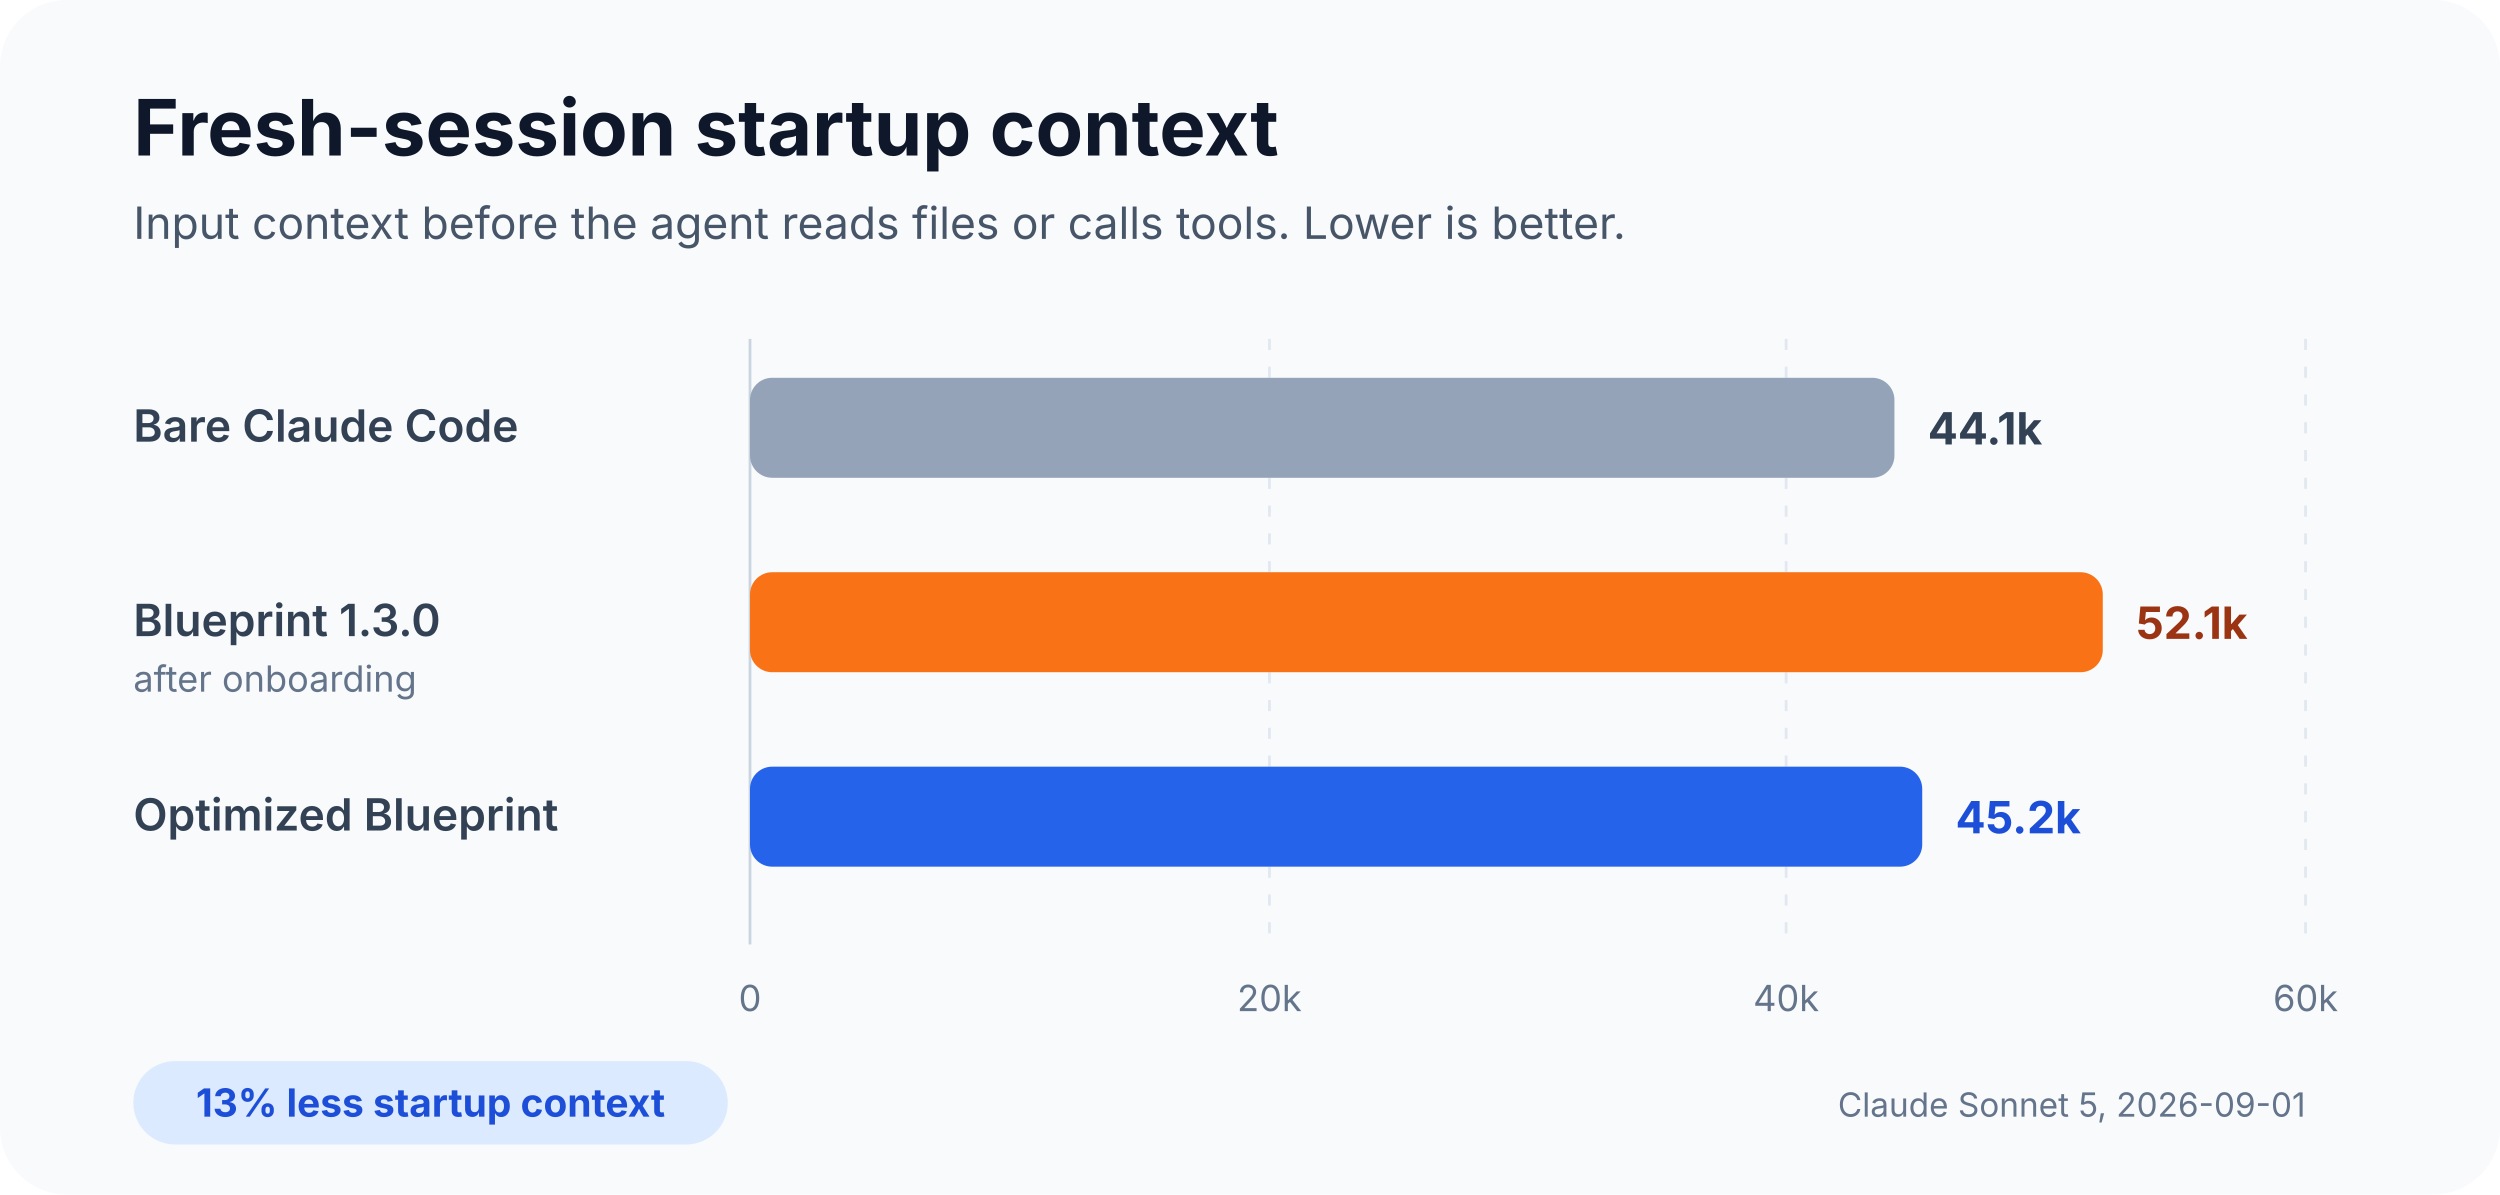
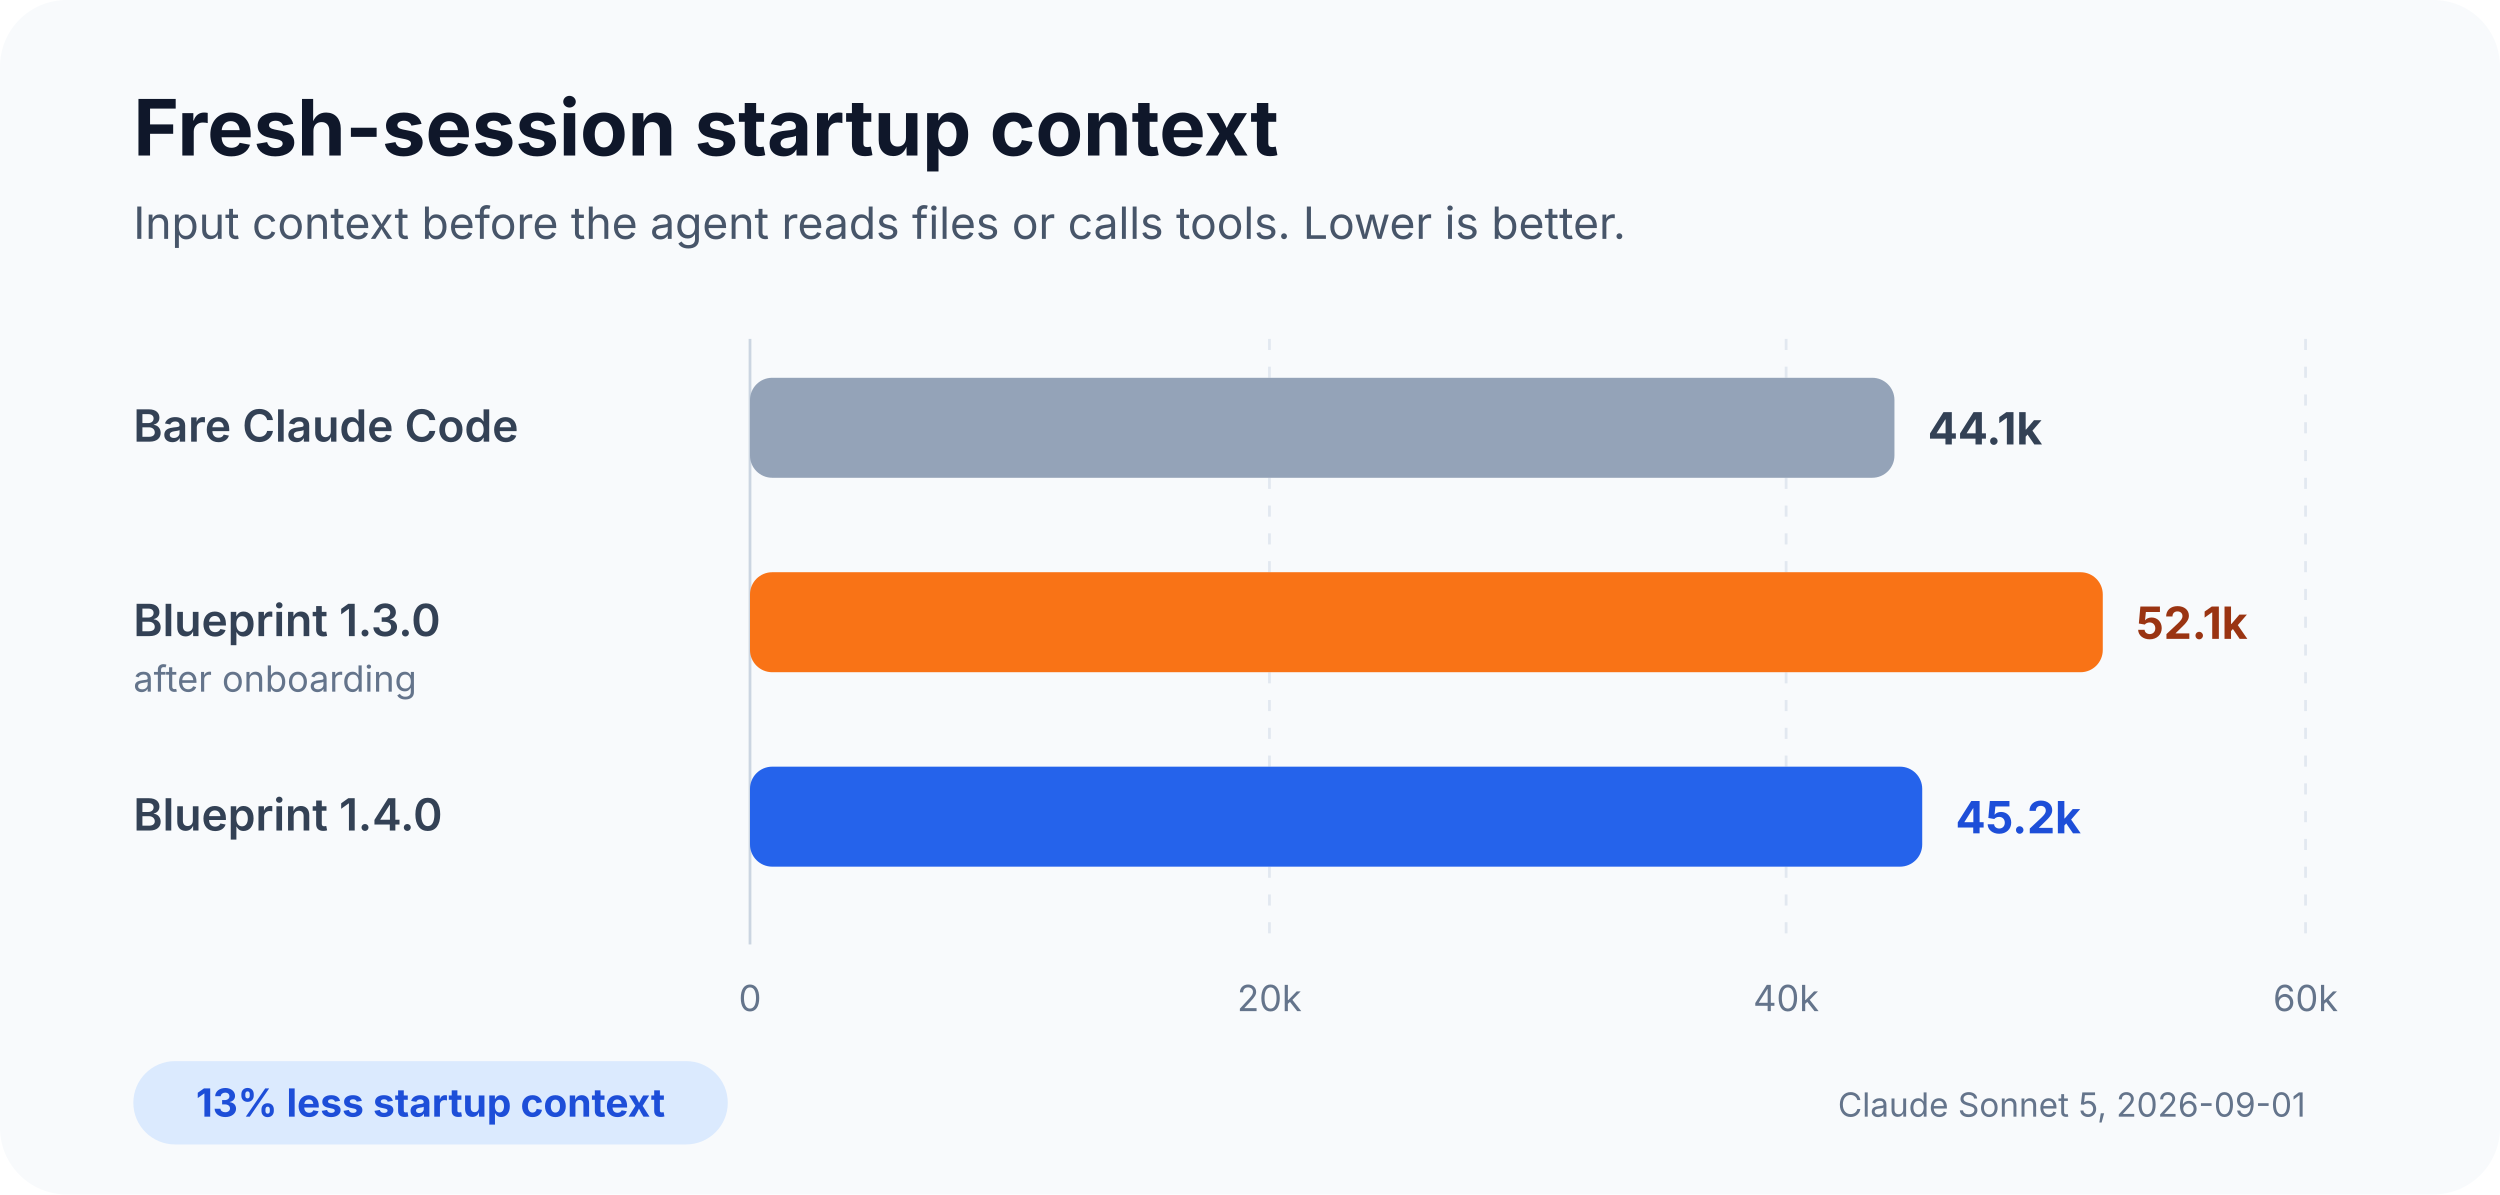
<svg xmlns="http://www.w3.org/2000/svg" width="900" height="430" viewBox="0 0 900 430" role="img" aria-labelledby="title desc">
  <rect width="900" height="430" rx="24" fill="#f8fafc" />
  <text x="48" y="56" fill="#0f172a" font-family="Inter,Arial,sans-serif" font-size="28" font-weight="700">Fresh-session startup context</text>
  <text x="48" y="86" fill="#475569" font-family="Inter,Arial,sans-serif" font-size="16">Input context before the agent reads files or calls tools. Lower is better.</text>
  <line x1="270" y1="122" x2="270" y2="340" stroke="#cbd5e1" stroke-width="1" />
  <line x1="457" y1="122" x2="457" y2="340" stroke="#e2e8f0" stroke-width="1" stroke-dasharray="4 6" />
  <line x1="643" y1="122" x2="643" y2="340" stroke="#e2e8f0" stroke-width="1" stroke-dasharray="4 6" />
  <line x1="830" y1="122" x2="830" y2="340" stroke="#e2e8f0" stroke-width="1" stroke-dasharray="4 6" />
  <text x="270" y="364" fill="#64748b" font-family="Inter,Arial,sans-serif" font-size="13" text-anchor="middle">0</text>
  <text x="457" y="364" fill="#64748b" font-family="Inter,Arial,sans-serif" font-size="13" text-anchor="middle">20k</text>
  <text x="643" y="364" fill="#64748b" font-family="Inter,Arial,sans-serif" font-size="13" text-anchor="middle">40k</text>
  <text x="830" y="364" fill="#64748b" font-family="Inter,Arial,sans-serif" font-size="13" text-anchor="middle">60k</text>
  <text x="48" y="159" fill="#334155" font-family="Inter,Arial,sans-serif" font-size="16" font-weight="600">Bare Claude Code</text>
  <rect x="270" y="136" width="412" height="36" rx="8" fill="#94a3b8" />
  <text x="694" y="160" fill="#334155" font-family="Inter,Arial,sans-serif" font-size="16" font-weight="700">44.1k</text>
  <text x="48" y="229" fill="#334155" font-family="Inter,Arial,sans-serif" font-size="16" font-weight="600">Blueprint 1.3.0</text>
  <text x="48" y="249" fill="#64748b" font-family="Inter,Arial,sans-serif" font-size="13">after onboarding</text>
  <rect x="270" y="206" width="487" height="36" rx="8" fill="#f97316" />
  <text x="769" y="230" fill="#9a3412" font-family="Inter,Arial,sans-serif" font-size="16" font-weight="700">52.1k</text>
-   <text x="48" y="299" fill="#334155" font-family="Inter,Arial,sans-serif" font-size="16" font-weight="600">Optimized Blueprint</text>
+   <text x="48" y="299" fill="#334155" font-family="Inter,Arial,sans-serif" font-size="16" font-weight="600">Blueprint 1.4.0</text>
  <rect x="270" y="276" width="422" height="36" rx="8" fill="#2563eb" />
  <text x="704" y="300" fill="#1d4ed8" font-family="Inter,Arial,sans-serif" font-size="16" font-weight="700">45.2k</text>
  <rect x="48" y="382" width="214" height="30" rx="15" fill="#dbeafe" />
  <text x="155" y="402" fill="#1d4ed8" font-family="Inter,Arial,sans-serif" font-size="14" font-weight="700" text-anchor="middle">13% less startup context</text>
  <text x="830" y="402" fill="#64748b" font-family="Inter,Arial,sans-serif" font-size="12" text-anchor="end">Claude Sonnet 5, 2026-09-01</text>
</svg>
